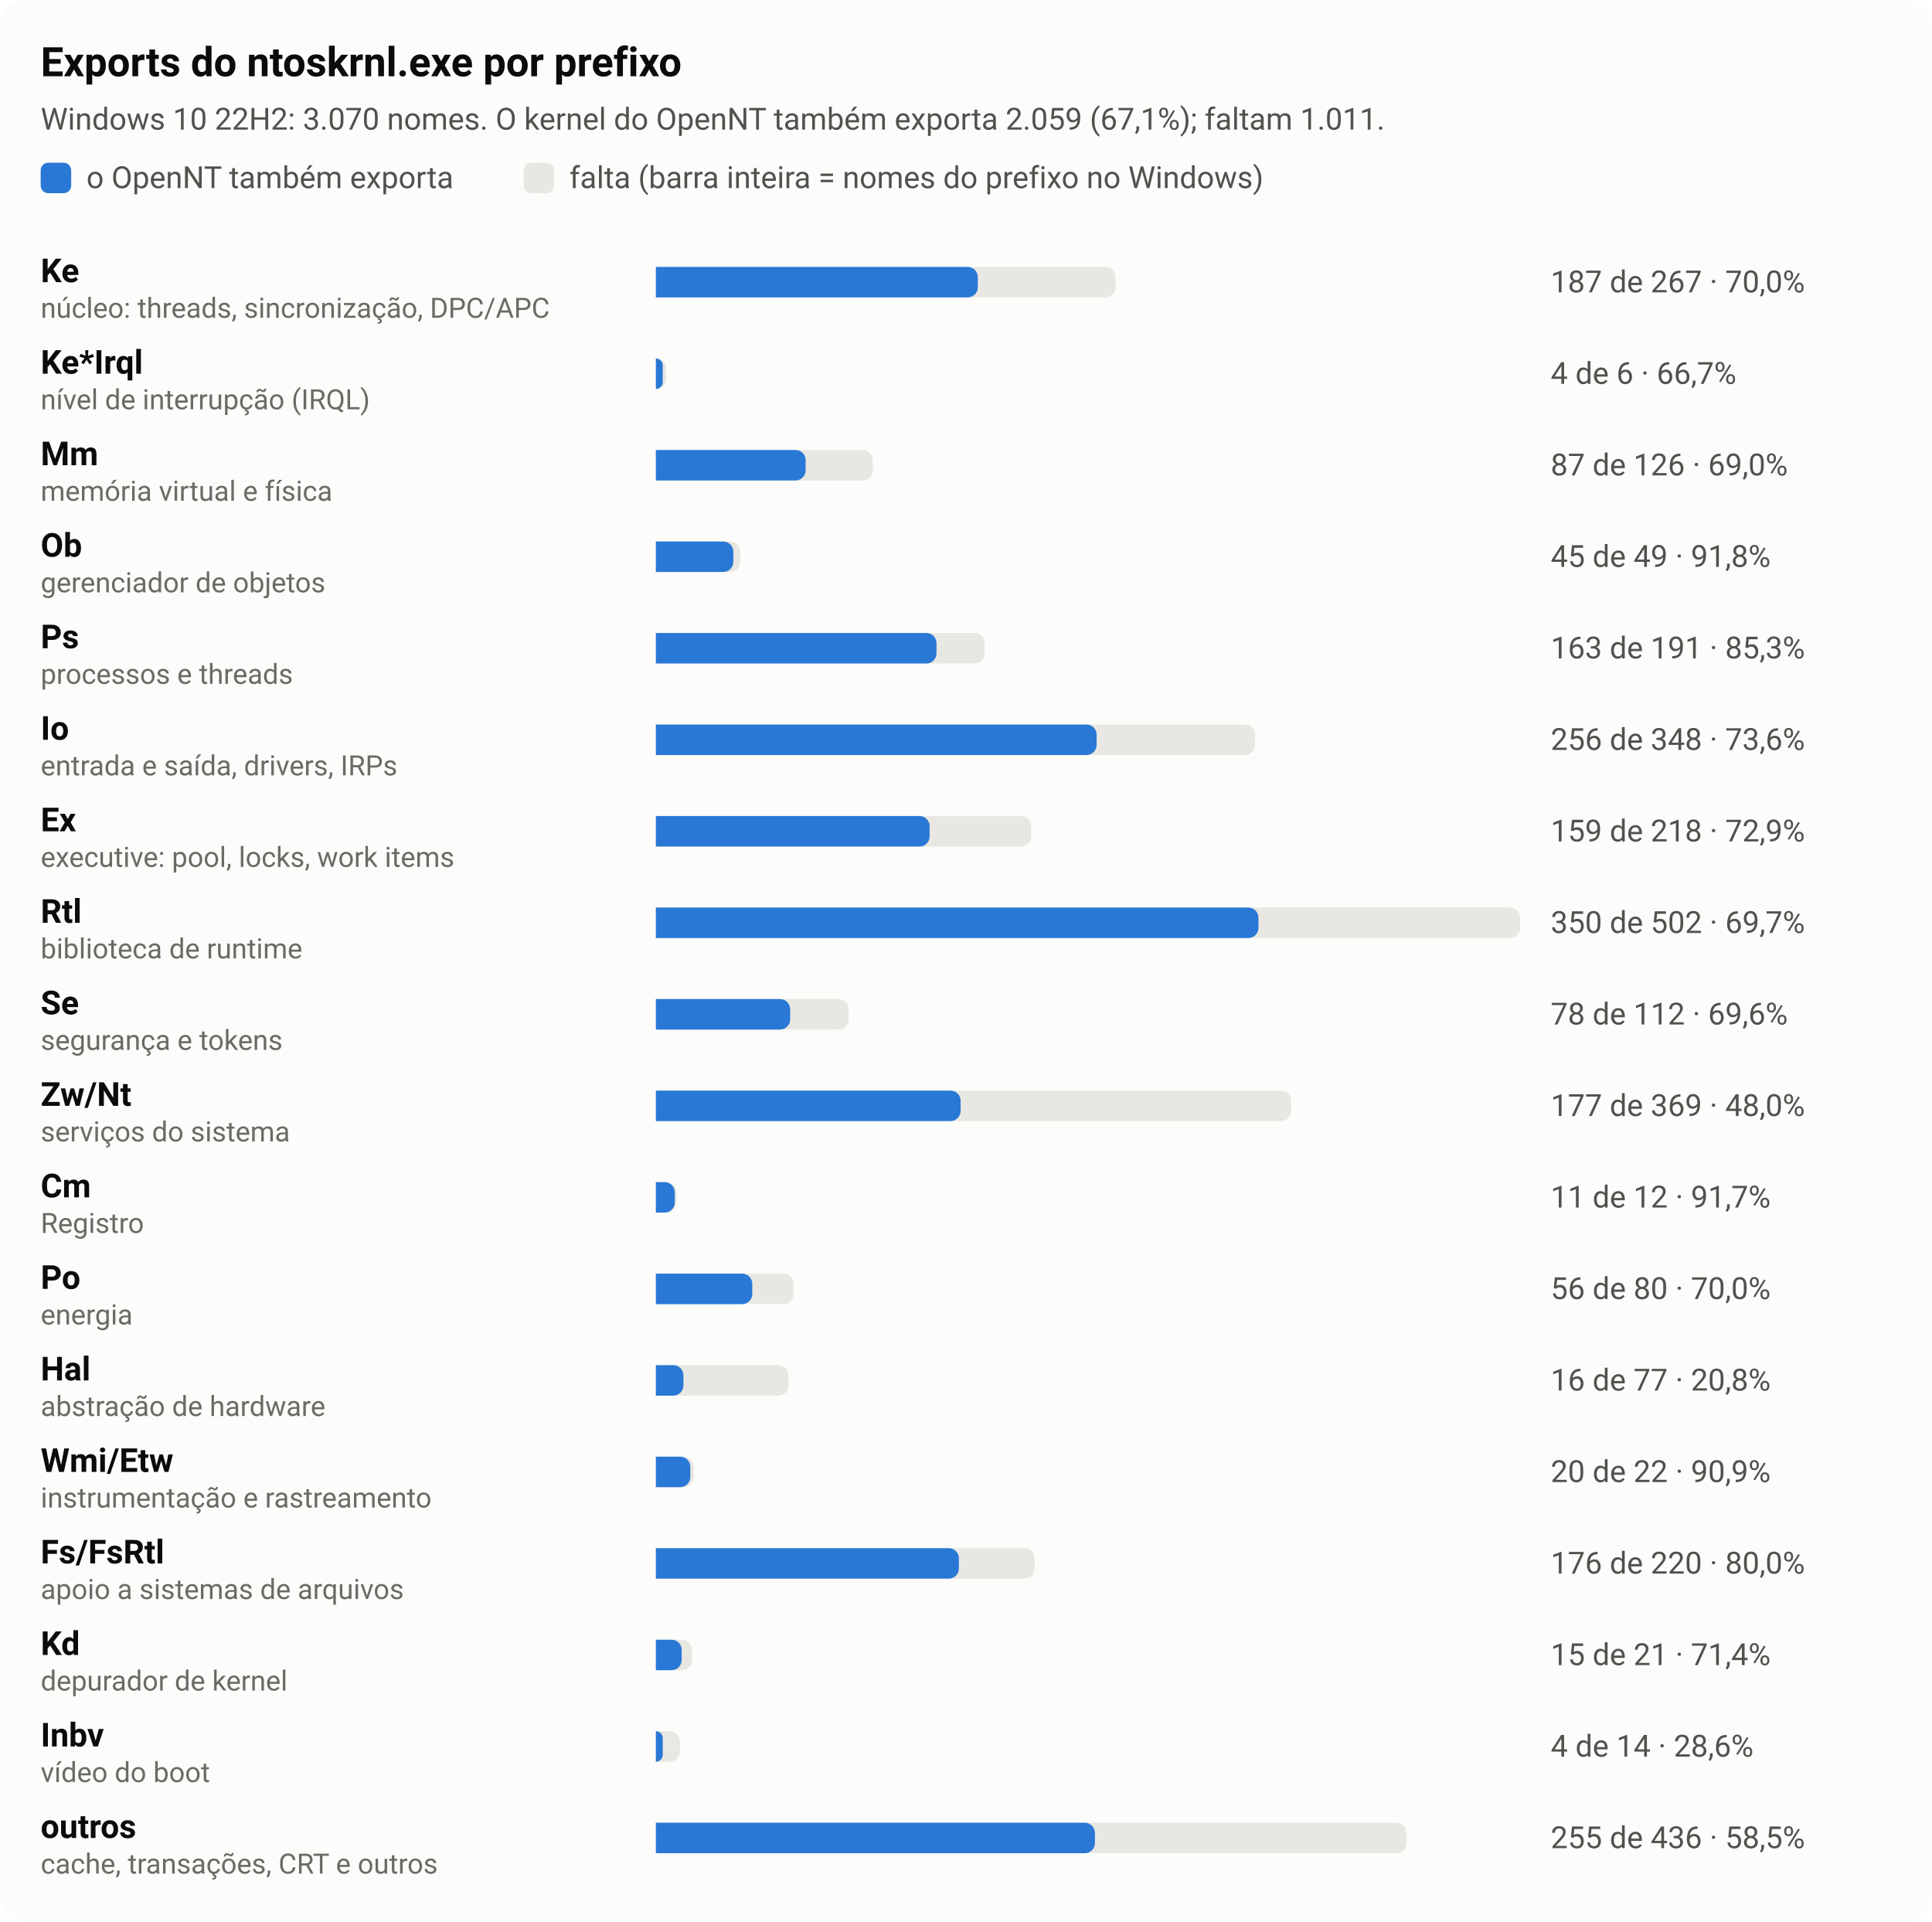
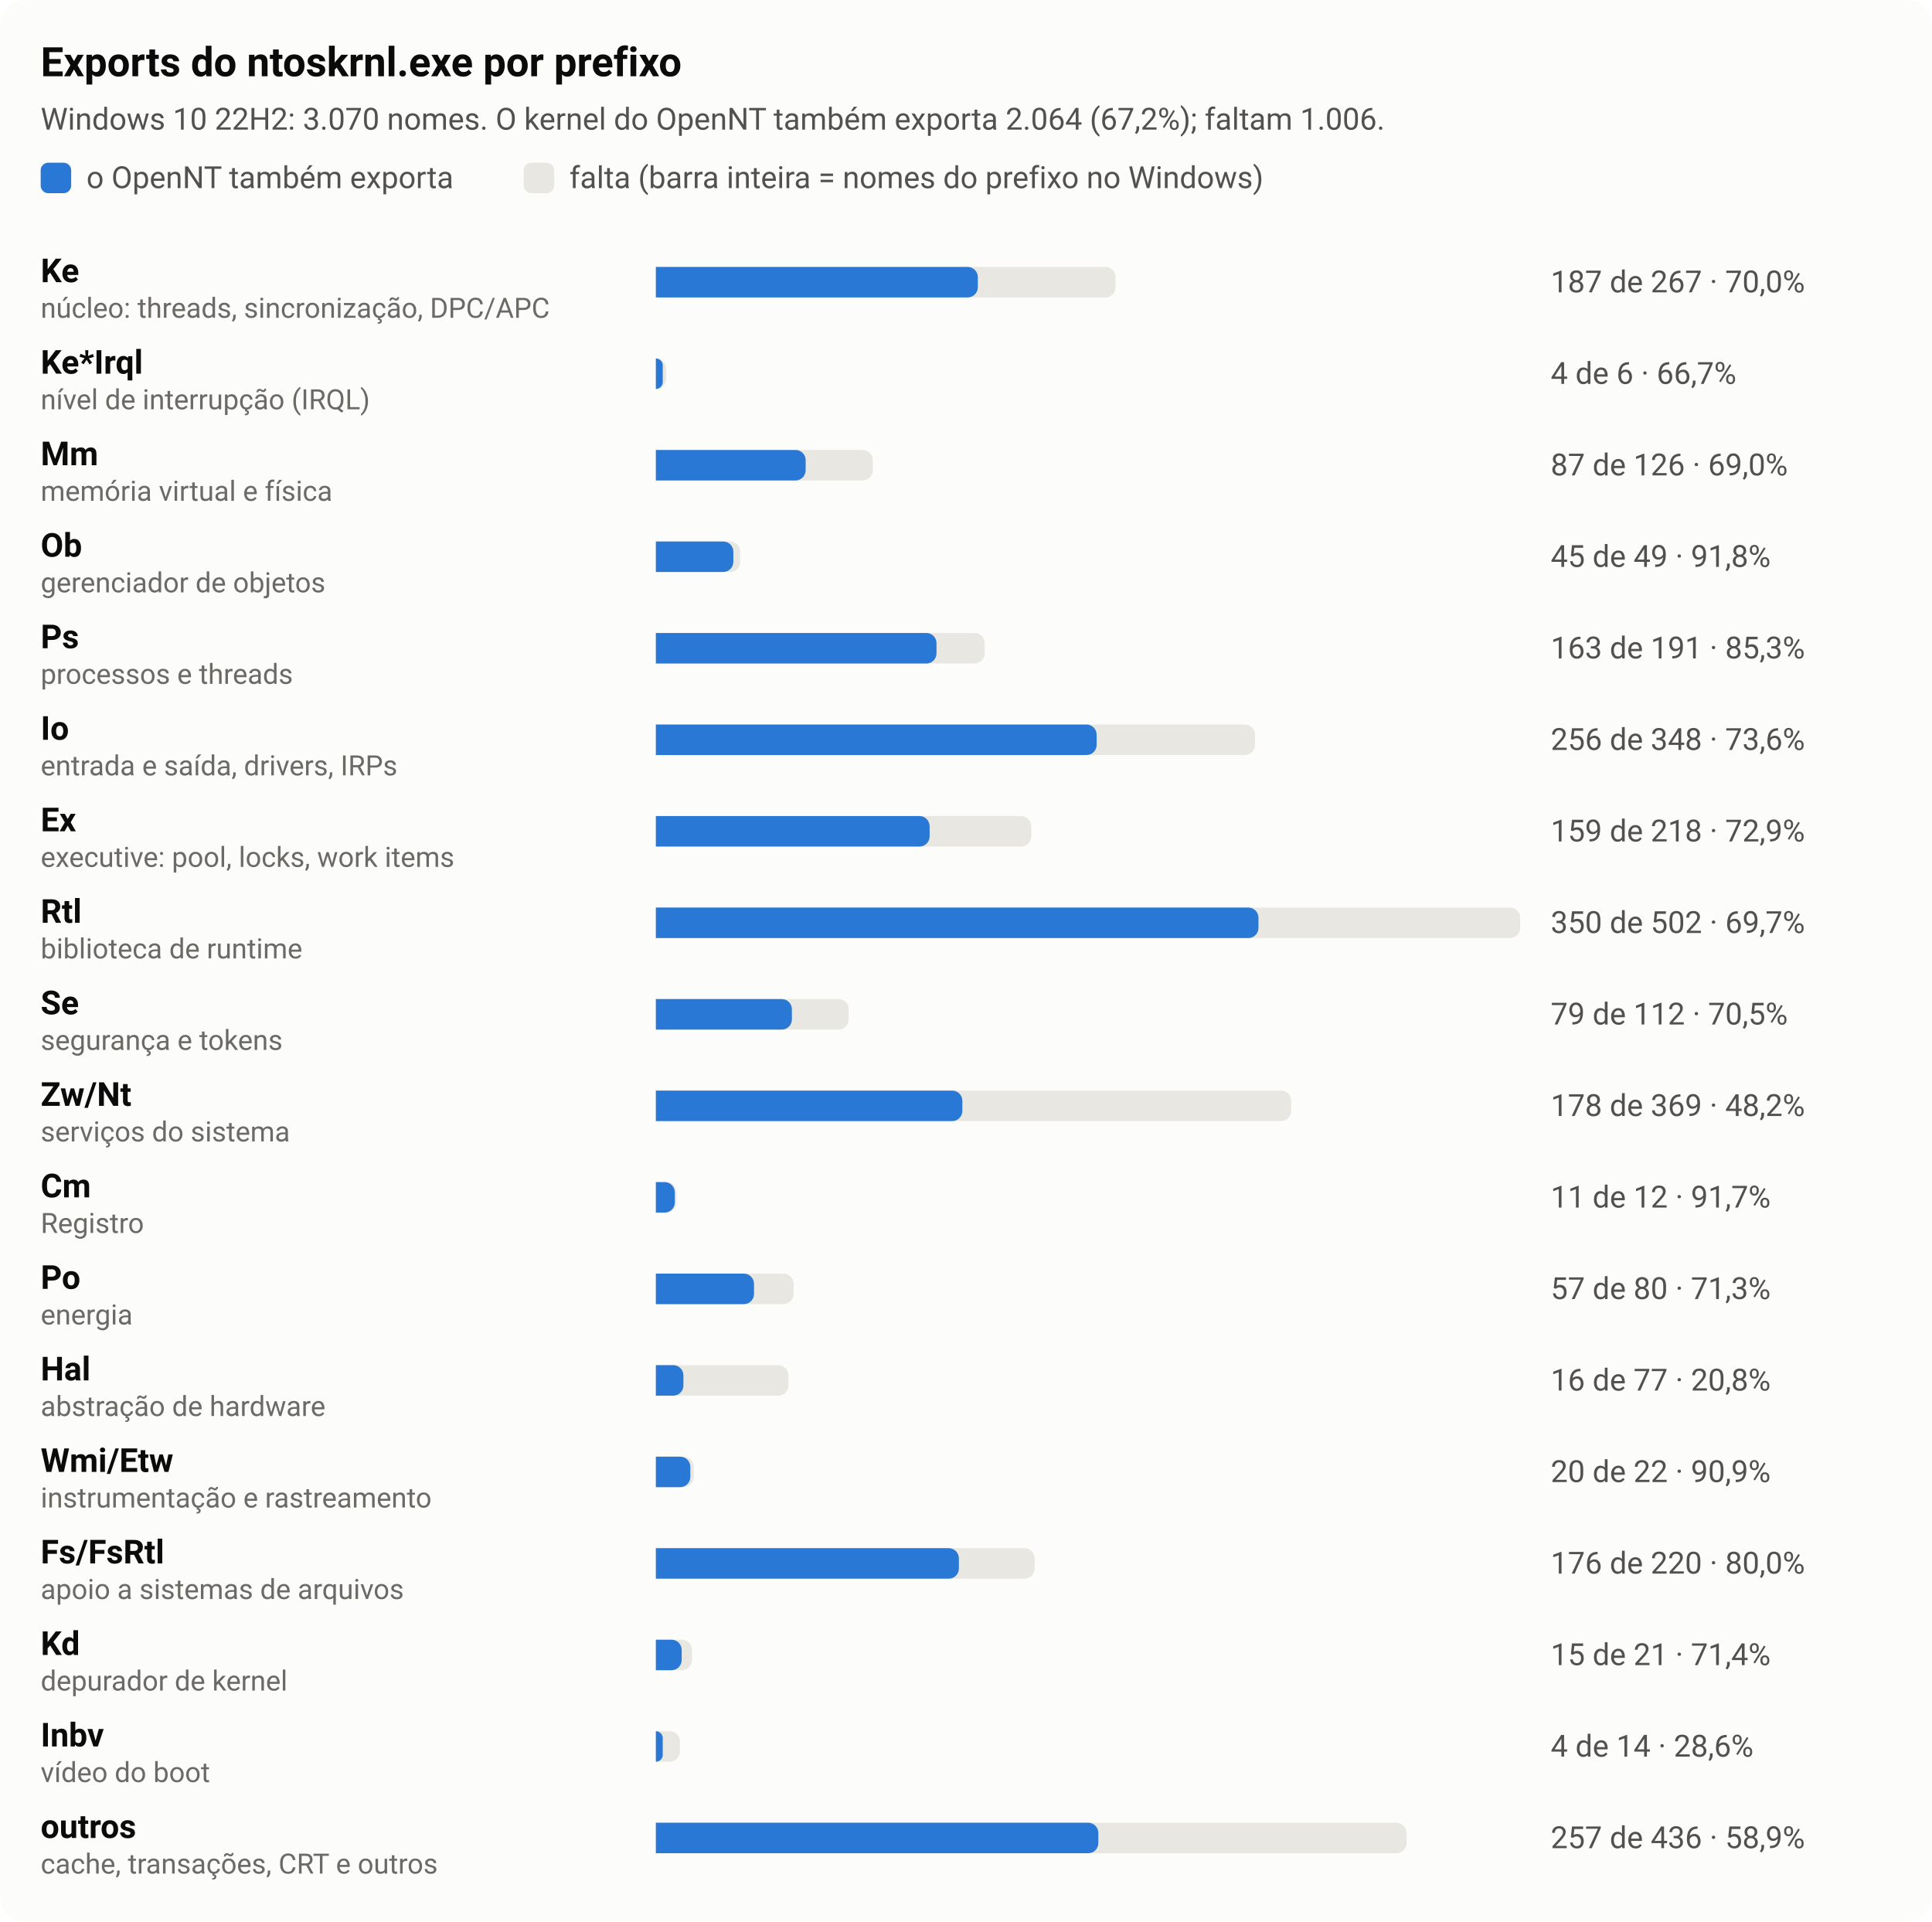
<svg xmlns="http://www.w3.org/2000/svg" width="760" height="756" viewBox="0 0 760 756" role="img" aria-labelledby="pc-title">
  <style>.pc-bg{fill:#fcfcfb}.pc-t{font:600 16px system-ui,-apple-system,Segoe UI,Roboto,sans-serif;fill:#0b0b0b}.pc-s,.pc-v{font:12px system-ui,-apple-system,Segoe UI,Roboto,sans-serif;fill:#52514e}.pc-v{font-variant-numeric:tabular-nums}.pc-l{font:600 13px system-ui,-apple-system,Segoe UI,Roboto,sans-serif;fill:#0b0b0b}.pc-m{font:11px system-ui,-apple-system,Segoe UI,Roboto,sans-serif;fill:#6b6a65}.pc-k{fill:#e8e7e1}.pc-a{fill:#2a78d6}@media (prefers-color-scheme:dark){.pc-bg{fill:#1a1a19}.pc-t,.pc-l{fill:#f0efec}.pc-s,.pc-v{fill:#c3c2b7}.pc-m{fill:#9d9b94}.pc-k{fill:#2c2c2a}.pc-a{fill:#3987e5}}</style>
  <rect class="pc-bg" width="760" height="756" rx="10" />
  <text class="pc-t" x="16" y="30">Exports do ntoskrnl.exe por prefixo</text>
-   <text class="pc-s" x="16" y="51">Windows 10 22H2: 3.070 nomes. O kernel do OpenNT também exporta 2.059 (67,1%); faltam 1.011.</text>
+   <text class="pc-s" x="16" y="51">Windows 10 22H2: 3.070 nomes. O kernel do OpenNT também exporta 2.064 (67,2%); faltam 1.006.</text>
  <rect class="pc-a" x="16" y="64" width="12" height="12" rx="3" />
  <text class="pc-v" x="34" y="74">o OpenNT também exporta</text>
  <rect class="pc-k" x="206" y="64" width="12" height="12" rx="3" />
  <text class="pc-v" x="224" y="74">falta (barra inteira = nomes do prefixo no Windows)</text>
  <g>
    <text class="pc-l" x="16" y="111">Ke</text>
    <text class="pc-m" x="16" y="125">núcleo: threads, sincronização, DPC/APC</text>
    <path class="pc-k" d="M258.0 105.0h176.84a4 4 0 0 1 4 4v4a4 4 0 0 1 -4 4h-176.84z" />
    <path class="pc-a" d="M258.0 105.0h122.65a4 4 0 0 1 4 4v4a4 4 0 0 1 -4 4h-122.65z" />
    <text class="pc-v" x="610" y="115">187 de 267 · 70,0%</text>
  </g>
  <g>
    <text class="pc-l" x="16" y="147">Ke*Irql</text>
    <text class="pc-m" x="16" y="161">nível de interrupção (IRQL)</text>
    <path class="pc-k" d="M258.0 141.0h0.06a4 4 0 0 1 4 4v4a4 4 0 0 1 -4 4h-0.06z" />
    <path class="pc-a" d="M258.0 141.0h0.00a2.709 2.709 0 0 1 2.709 2.709v6.582a2.709 2.709 0 0 1 -2.709 2.709h-0.00z" />
    <text class="pc-v" x="610" y="151">4 de 6 · 66,7%</text>
  </g>
  <g>
    <text class="pc-l" x="16" y="183">Mm</text>
    <text class="pc-m" x="16" y="197">memória virtual e física</text>
    <path class="pc-k" d="M258.0 177.0h81.34a4 4 0 0 1 4 4v4a4 4 0 0 1 -4 4h-81.34z" />
    <path class="pc-a" d="M258.0 177.0h54.92a4 4 0 0 1 4 4v4a4 4 0 0 1 -4 4h-54.92z" />
    <text class="pc-v" x="610" y="187">87 de 126 · 69,0%</text>
  </g>
  <g>
    <text class="pc-l" x="16" y="219">Ob</text>
    <text class="pc-m" x="16" y="233">gerenciador de objetos</text>
    <path class="pc-k" d="M258.0 213.0h29.19a4 4 0 0 1 4 4v4a4 4 0 0 1 -4 4h-29.19z" />
    <path class="pc-a" d="M258.0 213.0h26.48a4 4 0 0 1 4 4v4a4 4 0 0 1 -4 4h-26.48z" />
    <text class="pc-v" x="610" y="223">45 de 49 · 91,8%</text>
  </g>
  <g>
    <text class="pc-l" x="16" y="255">Ps</text>
    <text class="pc-m" x="16" y="269">processos e threads</text>
    <path class="pc-k" d="M258.0 249.0h125.36a4 4 0 0 1 4 4v4a4 4 0 0 1 -4 4h-125.36z" />
    <path class="pc-a" d="M258.0 249.0h106.40a4 4 0 0 1 4 4v4a4 4 0 0 1 -4 4h-106.40z" />
    <text class="pc-v" x="610" y="259">163 de 191 · 85,3%</text>
  </g>
  <g>
    <text class="pc-l" x="16" y="291">Io</text>
    <text class="pc-m" x="16" y="305">entrada e saída, drivers, IRPs</text>
    <path class="pc-k" d="M258.0 285.0h231.70a4 4 0 0 1 4 4v4a4 4 0 0 1 -4 4h-231.70z" />
    <path class="pc-a" d="M258.0 285.0h169.39a4 4 0 0 1 4 4v4a4 4 0 0 1 -4 4h-169.39z" />
    <text class="pc-v" x="610" y="295">256 de 348 · 73,6%</text>
  </g>
  <g>
    <text class="pc-l" x="16" y="327">Ex</text>
    <text class="pc-m" x="16" y="341">executive: pool, locks, work items</text>
    <path class="pc-k" d="M258.0 321.0h143.65a4 4 0 0 1 4 4v4a4 4 0 0 1 -4 4h-143.65z" />
    <path class="pc-a" d="M258.0 321.0h103.69a4 4 0 0 1 4 4v4a4 4 0 0 1 -4 4h-103.69z" />
    <text class="pc-v" x="610" y="331">159 de 218 · 72,9%</text>
  </g>
  <g>
    <text class="pc-l" x="16" y="363">Rtl</text>
    <text class="pc-m" x="16" y="377">biblioteca de runtime</text>
    <path class="pc-k" d="M258.0 357.0h336.00a4 4 0 0 1 4 4v4a4 4 0 0 1 -4 4h-336.00z" />
    <path class="pc-a" d="M258.0 357.0h233.05a4 4 0 0 1 4 4v4a4 4 0 0 1 -4 4h-233.05z" />
    <text class="pc-v" x="610" y="367">350 de 502 · 69,7%</text>
  </g>
  <g>
    <text class="pc-l" x="16" y="399">Se</text>
    <text class="pc-m" x="16" y="413">segurança e tokens</text>
    <path class="pc-k" d="M258.0 393.0h71.86a4 4 0 0 1 4 4v4a4 4 0 0 1 -4 4h-71.86z" />
-     <path class="pc-a" d="M258.0 393.0h48.83a4 4 0 0 1 4 4v4a4 4 0 0 1 -4 4h-48.83z" />
-     <text class="pc-v" x="610" y="403">78 de 112 · 69,6%</text>
+     <path class="pc-a" d="M258.0 393.0h49.51a4 4 0 0 1 4 4v4a4 4 0 0 1 -4 4h-49.51z" />
+     <text class="pc-v" x="610" y="403">79 de 112 · 70,5%</text>
  </g>
  <g>
    <text class="pc-l" x="16" y="435">Zw/Nt</text>
    <text class="pc-m" x="16" y="449">serviços do sistema</text>
    <path class="pc-k" d="M258.0 429.0h245.92a4 4 0 0 1 4 4v4a4 4 0 0 1 -4 4h-245.92z" />
-     <path class="pc-a" d="M258.0 429.0h115.88a4 4 0 0 1 4 4v4a4 4 0 0 1 -4 4h-115.88z" />
-     <text class="pc-v" x="610" y="439">177 de 369 · 48,0%</text>
+     <path class="pc-a" d="M258.0 429.0h116.56a4 4 0 0 1 4 4v4a4 4 0 0 1 -4 4h-116.56z" />
+     <text class="pc-v" x="610" y="439">178 de 369 · 48,2%</text>
  </g>
  <g>
    <text class="pc-l" x="16" y="471">Cm</text>
    <text class="pc-m" x="16" y="485">Registro</text>
    <path class="pc-k" d="M258.0 465.0h4.13a4 4 0 0 1 4 4v4a4 4 0 0 1 -4 4h-4.13z" />
    <path class="pc-a" d="M258.0 465.0h3.45a4 4 0 0 1 4 4v4a4 4 0 0 1 -4 4h-3.45z" />
    <text class="pc-v" x="610" y="475">11 de 12 · 91,7%</text>
  </g>
  <g>
    <text class="pc-l" x="16" y="507">Po</text>
    <text class="pc-m" x="16" y="521">energia</text>
    <path class="pc-k" d="M258.0 501.0h50.18a4 4 0 0 1 4 4v4a4 4 0 0 1 -4 4h-50.18z" />
-     <path class="pc-a" d="M258.0 501.0h33.93a4 4 0 0 1 4 4v4a4 4 0 0 1 -4 4h-33.93z" />
-     <text class="pc-v" x="610" y="511">56 de 80 · 70,0%</text>
+     <path class="pc-a" d="M258.0 501.0h34.61a4 4 0 0 1 4 4v4a4 4 0 0 1 -4 4h-34.61z" />
+     <text class="pc-v" x="610" y="511">57 de 80 · 71,3%</text>
  </g>
  <g>
    <text class="pc-l" x="16" y="543">Hal</text>
    <text class="pc-m" x="16" y="557">abstração de hardware</text>
    <path class="pc-k" d="M258.0 537.0h48.15a4 4 0 0 1 4 4v4a4 4 0 0 1 -4 4h-48.15z" />
    <path class="pc-a" d="M258.0 537.0h6.84a4 4 0 0 1 4 4v4a4 4 0 0 1 -4 4h-6.84z" />
    <text class="pc-v" x="610" y="547">16 de 77 · 20,8%</text>
  </g>
  <g>
    <text class="pc-l" x="16" y="579">Wmi/Etw</text>
    <text class="pc-m" x="16" y="593">instrumentação e rastreamento</text>
    <path class="pc-k" d="M258.0 573.0h10.90a4 4 0 0 1 4 4v4a4 4 0 0 1 -4 4h-10.90z" />
    <path class="pc-a" d="M258.0 573.0h9.55a4 4 0 0 1 4 4v4a4 4 0 0 1 -4 4h-9.55z" />
    <text class="pc-v" x="610" y="583">20 de 22 · 90,9%</text>
  </g>
  <g>
    <text class="pc-l" x="16" y="615">Fs/FsRtl</text>
    <text class="pc-m" x="16" y="629">apoio a sistemas de arquivos</text>
    <path class="pc-k" d="M258.0 609.0h145.00a4 4 0 0 1 4 4v4a4 4 0 0 1 -4 4h-145.00z" />
    <path class="pc-a" d="M258.0 609.0h115.20a4 4 0 0 1 4 4v4a4 4 0 0 1 -4 4h-115.20z" />
    <text class="pc-v" x="610" y="619">176 de 220 · 80,0%</text>
  </g>
  <g>
    <text class="pc-l" x="16" y="651">Kd</text>
    <text class="pc-m" x="16" y="665">depurador de kernel</text>
    <path class="pc-k" d="M258.0 645.0h10.22a4 4 0 0 1 4 4v4a4 4 0 0 1 -4 4h-10.22z" />
    <path class="pc-a" d="M258.0 645.0h6.16a4 4 0 0 1 4 4v4a4 4 0 0 1 -4 4h-6.16z" />
    <text class="pc-v" x="610" y="655">15 de 21 · 71,4%</text>
  </g>
  <g>
    <text class="pc-l" x="16" y="687">Inbv</text>
    <text class="pc-m" x="16" y="701">vídeo do boot</text>
    <path class="pc-k" d="M258.0 681.0h5.48a4 4 0 0 1 4 4v4a4 4 0 0 1 -4 4h-5.48z" />
    <path class="pc-a" d="M258.0 681.0h0.00a2.709 2.709 0 0 1 2.709 2.709v6.582a2.709 2.709 0 0 1 -2.709 2.709h-0.00z" />
    <text class="pc-v" x="610" y="691">4 de 14 · 28,6%</text>
  </g>
  <g>
    <text class="pc-l" x="16" y="723">outros</text>
    <text class="pc-m" x="16" y="737">cache, transações, CRT e outros</text>
    <path class="pc-k" d="M258.0 717.0h291.30a4 4 0 0 1 4 4v4a4 4 0 0 1 -4 4h-291.30z" />
-     <path class="pc-a" d="M258.0 717.0h168.71a4 4 0 0 1 4 4v4a4 4 0 0 1 -4 4h-168.71z" />
-     <text class="pc-v" x="610" y="727">255 de 436 · 58,5%</text>
+     <path class="pc-a" d="M258.0 717.0h170.06a4 4 0 0 1 4 4v4a4 4 0 0 1 -4 4h-170.06z" />
+     <text class="pc-v" x="610" y="727">257 de 436 · 58,9%</text>
  </g>
</svg>
